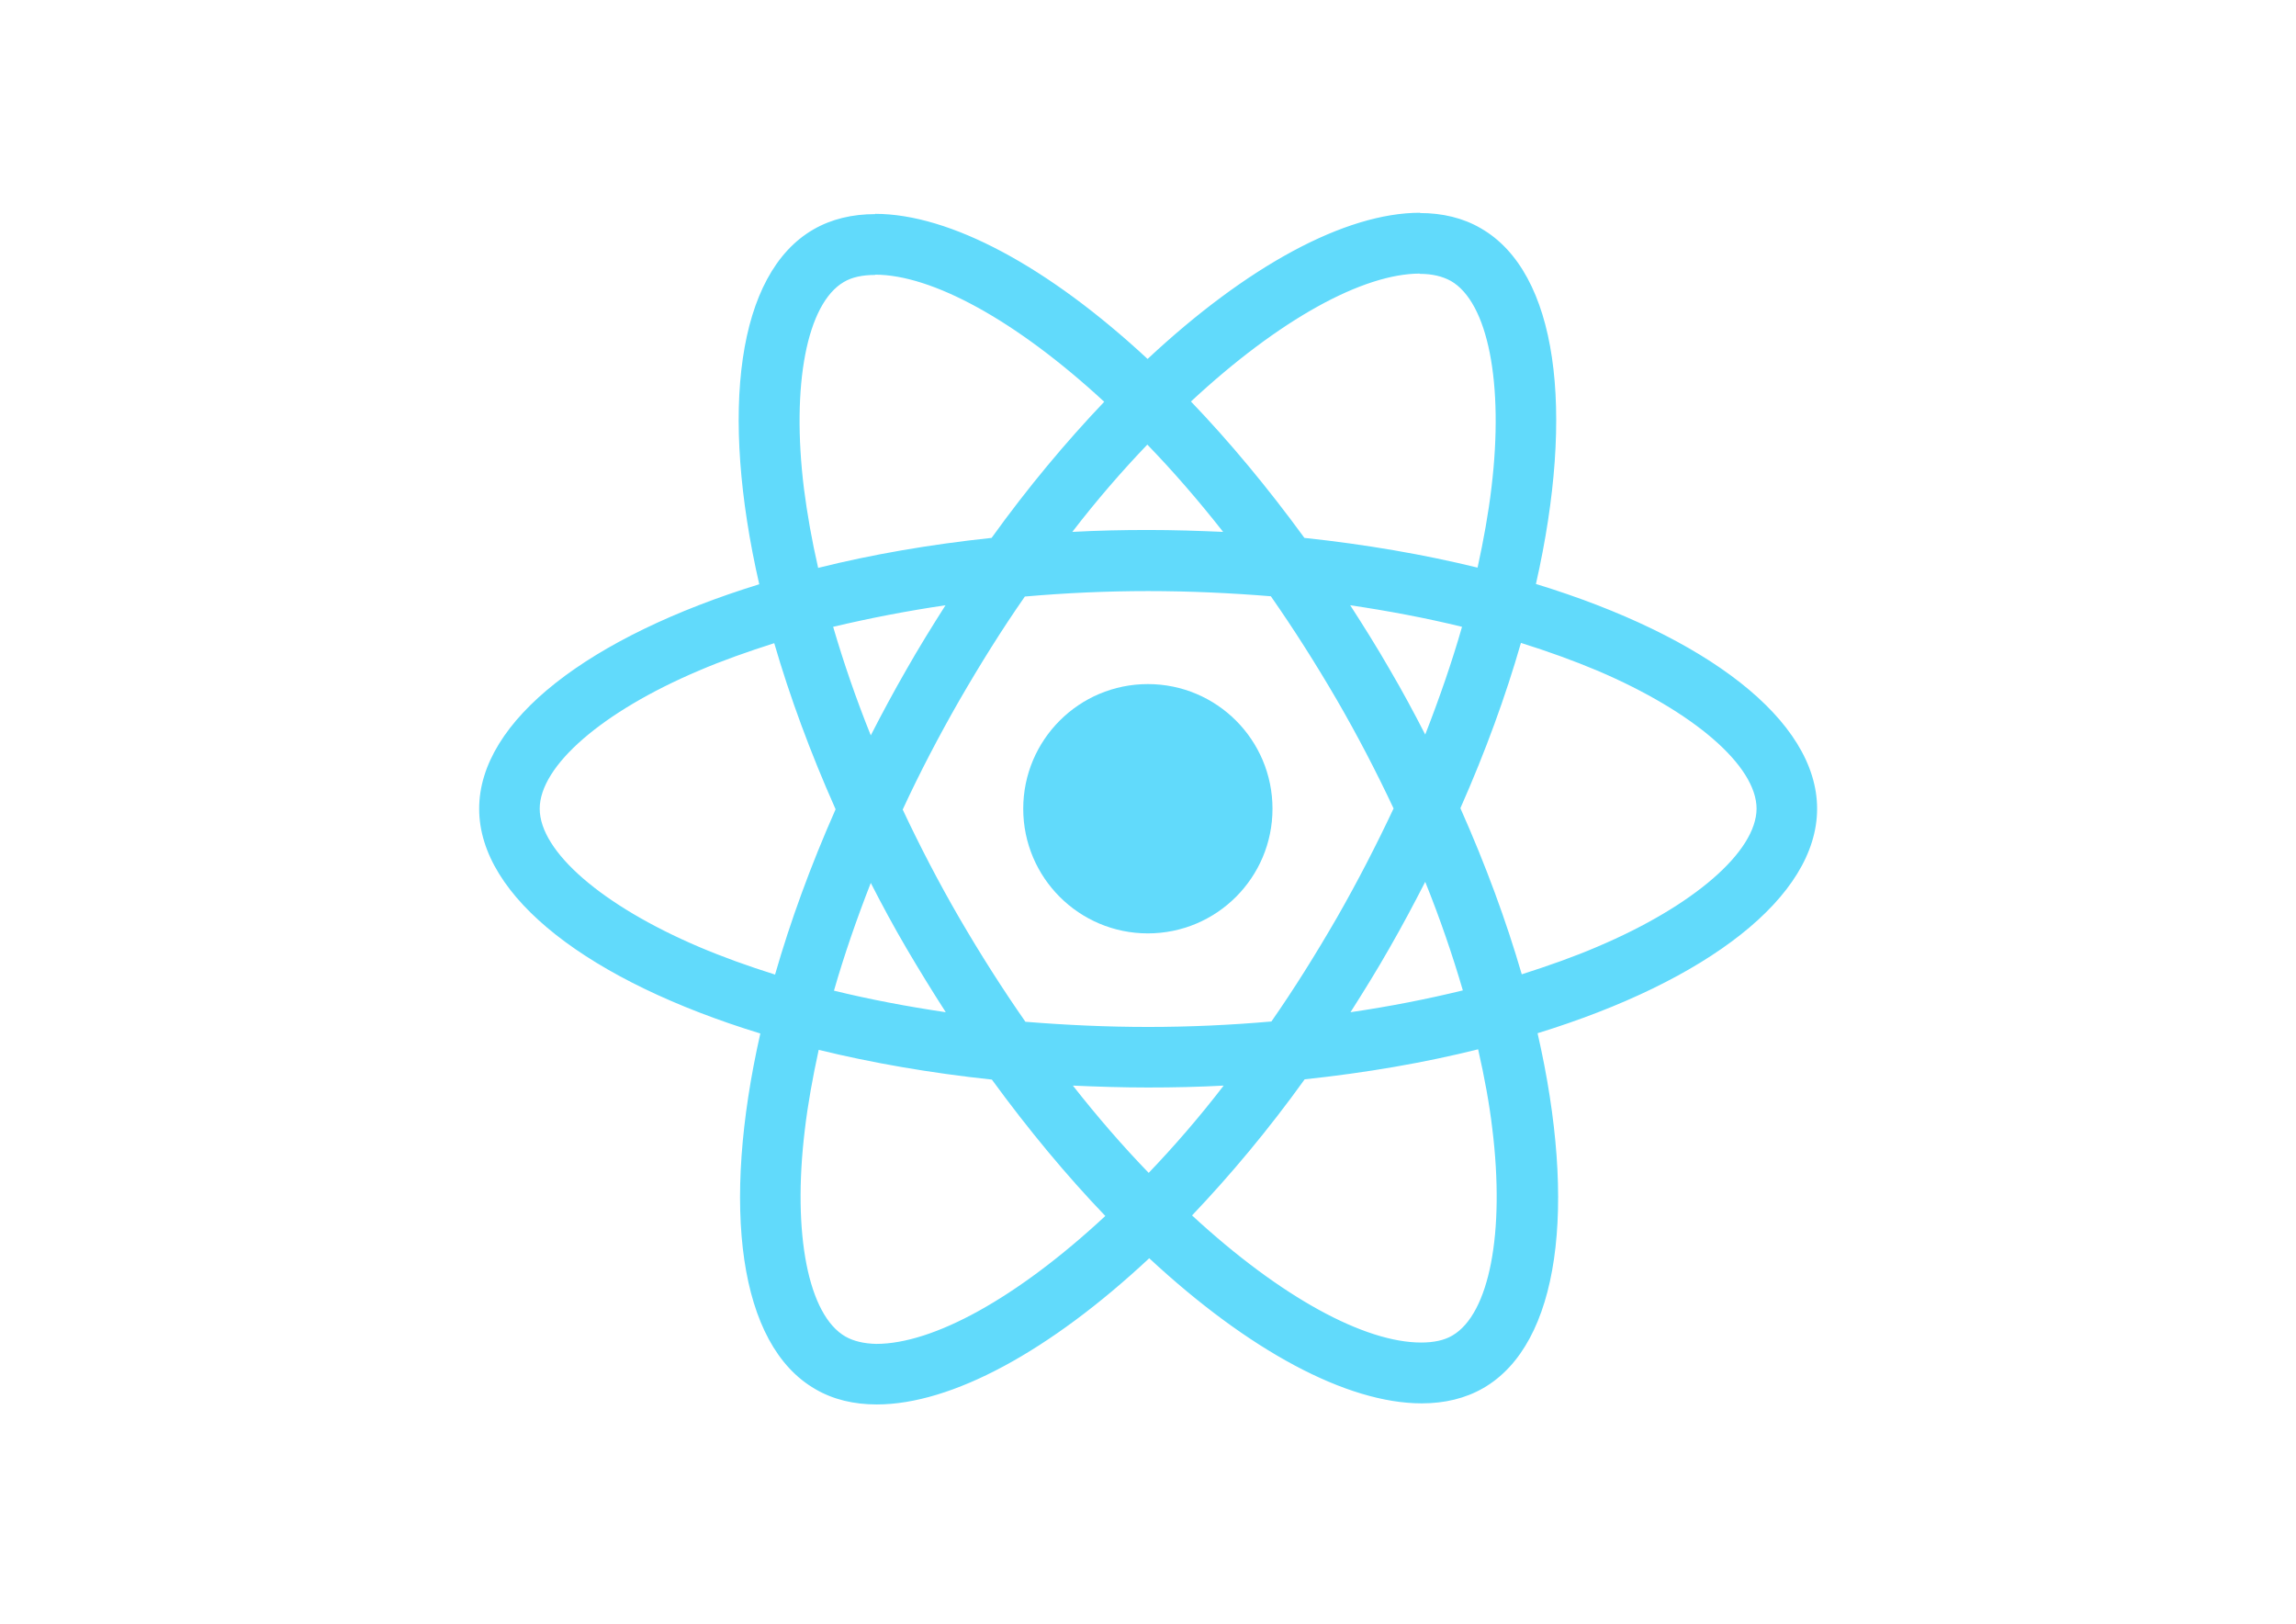
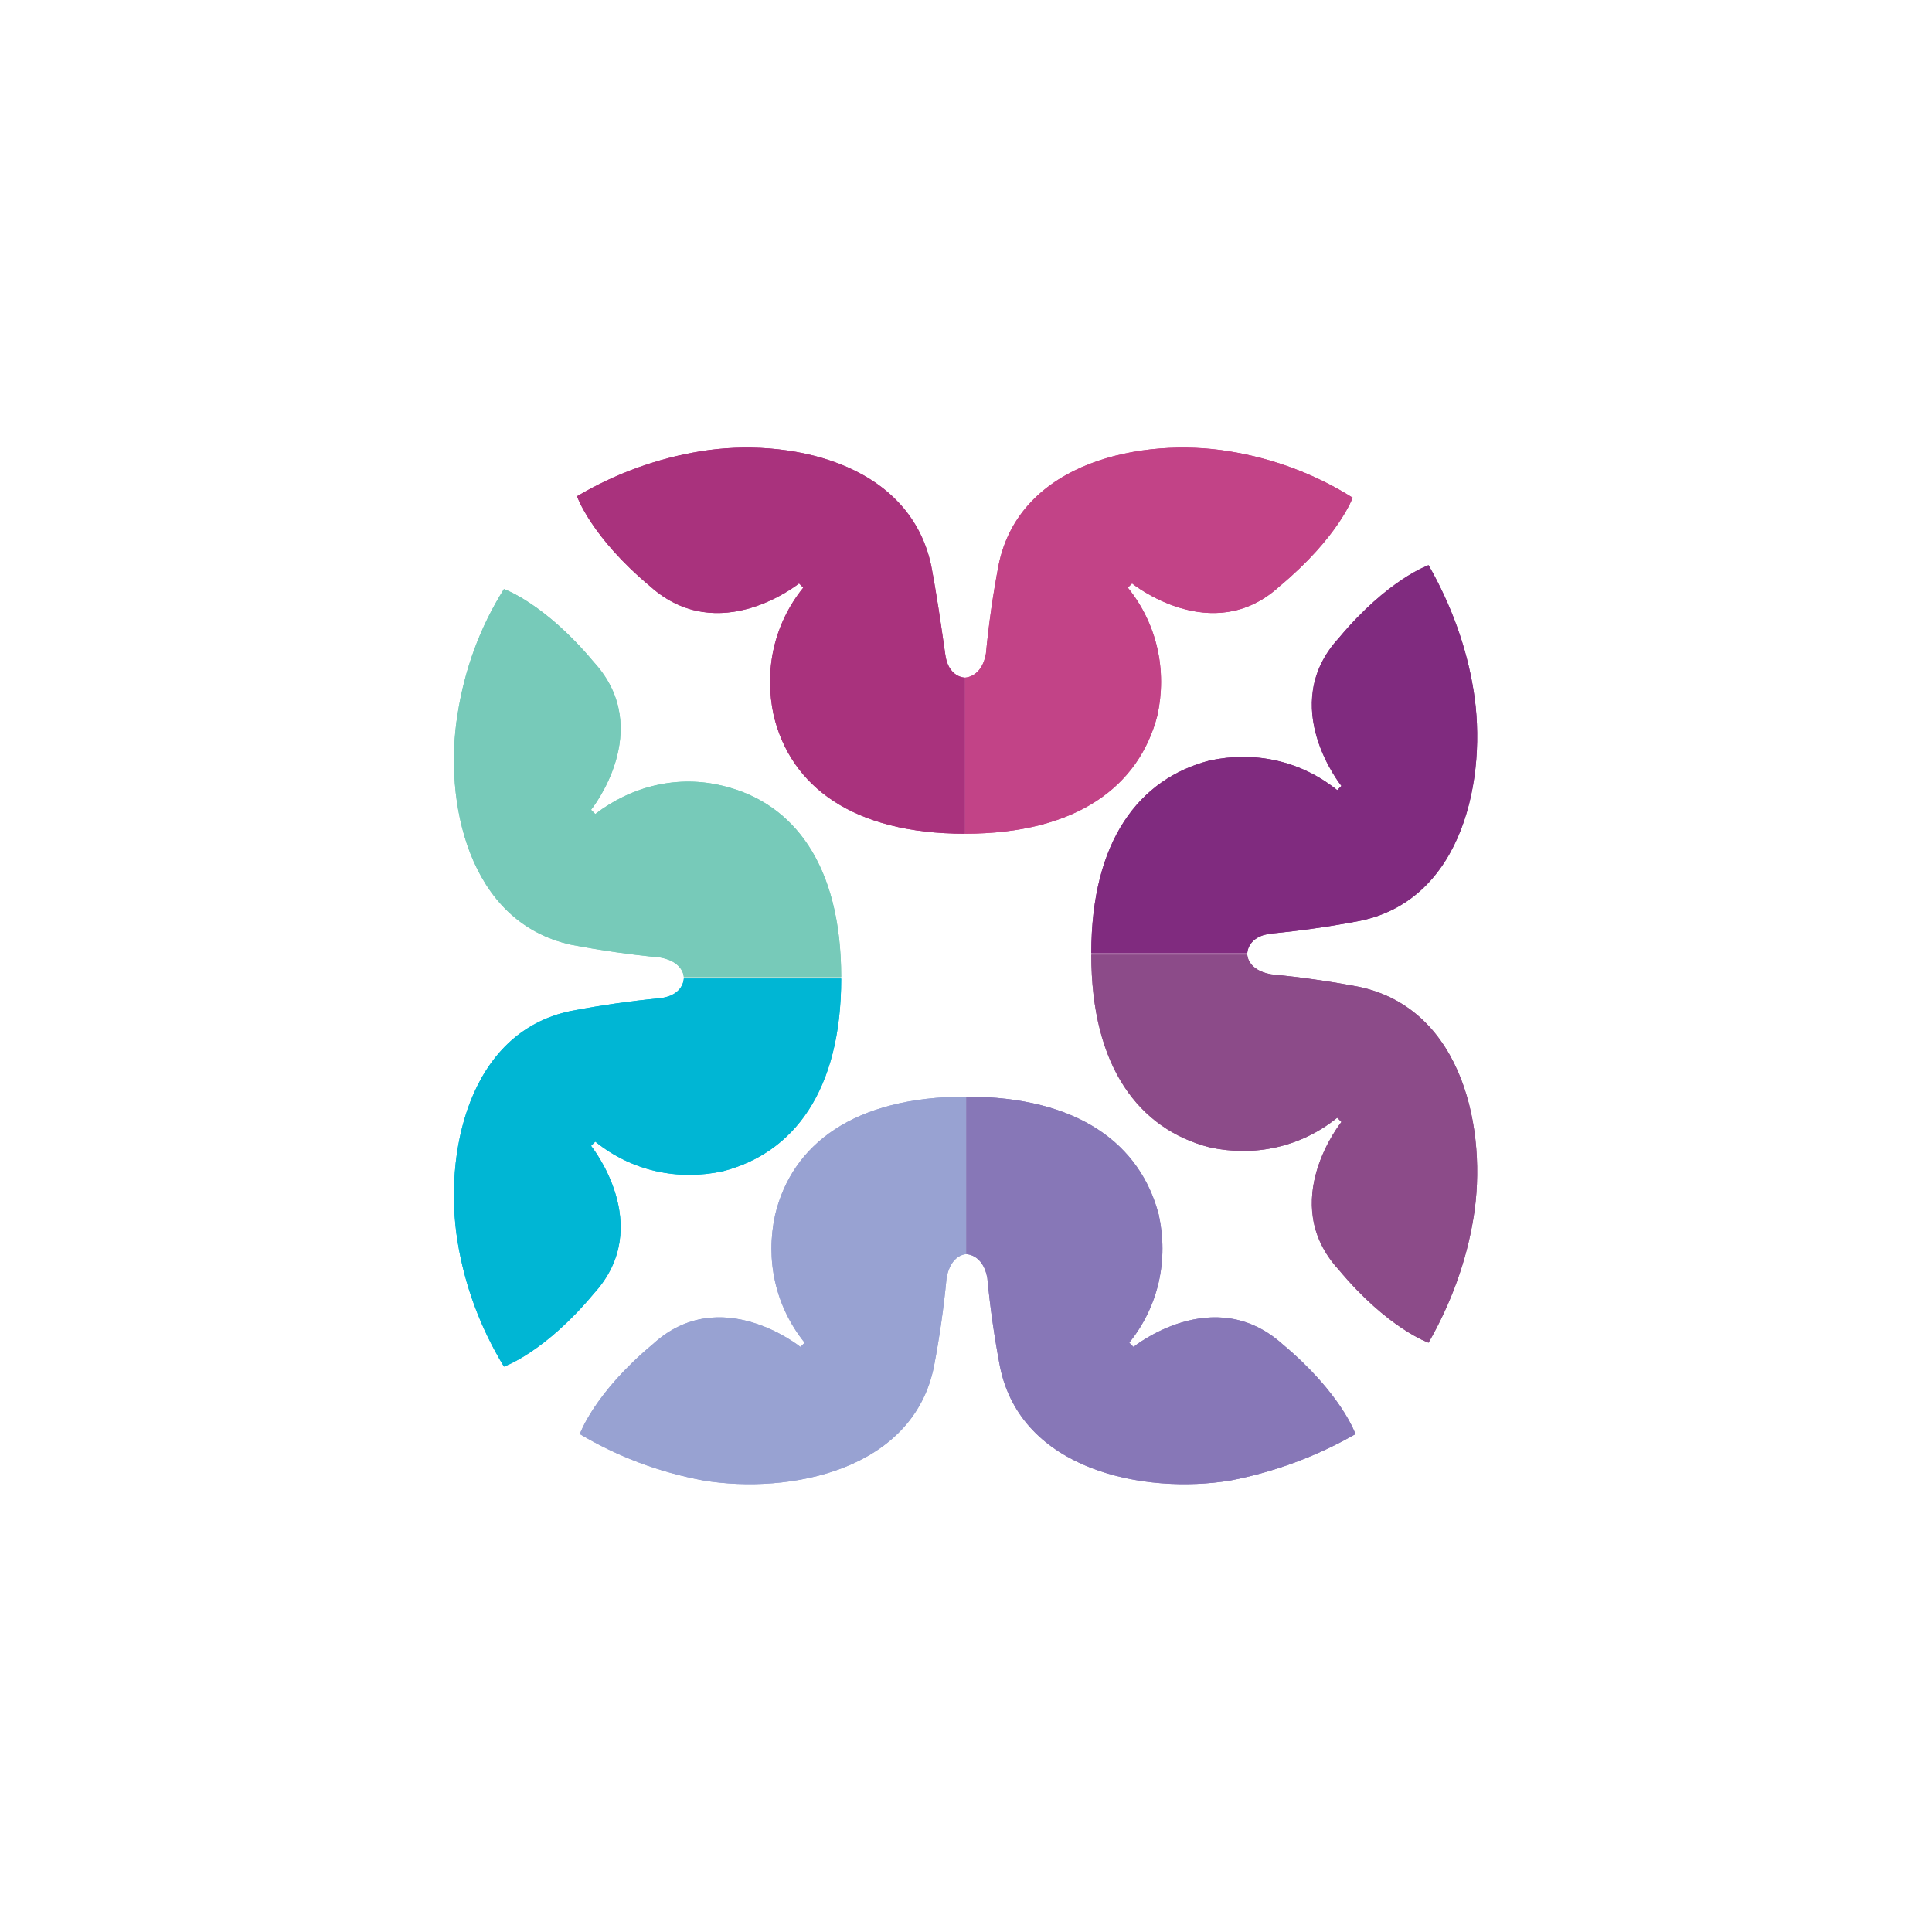
- <svg xmlns="http://www.w3.org/2000/svg" viewBox="0 0 841.9 595.3">
-   <g fill="#61DAFB">
-     <path d="M666.3 296.5c0-32.5-40.7-63.3-103.1-82.4 14.4-63.6 8-114.2-20.2-130.4-6.5-3.8-14.1-5.6-22.4-5.6v22.3c4.6 0 8.3.9 11.4 2.6 13.6 7.8 19.5 37.5 14.9 75.7-1.1 9.4-2.9 19.3-5.1 29.4-19.6-4.8-41-8.5-63.5-10.9-13.5-18.5-27.5-35.3-41.6-50 32.6-30.3 63.2-46.9 84-46.9V78c-27.5 0-63.5 19.6-99.9 53.6-36.4-33.8-72.4-53.2-99.9-53.2v22.3c20.7 0 51.4 16.5 84 46.6-14 14.7-28 31.4-41.3 49.9-22.6 2.4-44 6.1-63.6 11-2.3-10-4-19.7-5.2-29-4.7-38.2 1.1-67.9 14.6-75.8 3-1.8 6.9-2.6 11.5-2.6V78.5c-8.4 0-16 1.8-22.6 5.6-28.1 16.2-34.4 66.7-19.9 130.1-62.2 19.2-102.7 49.9-102.7 82.3 0 32.5 40.7 63.3 103.1 82.4-14.4 63.6-8 114.2 20.2 130.4 6.5 3.8 14.1 5.6 22.5 5.6 27.5 0 63.5-19.6 99.9-53.6 36.4 33.8 72.4 53.2 99.9 53.2 8.4 0 16-1.8 22.6-5.6 28.1-16.2 34.4-66.7 19.9-130.1 62-19.1 102.5-49.9 102.5-82.3zm-130.2-66.7c-3.7 12.9-8.3 26.2-13.5 39.5-4.1-8-8.4-16-13.1-24-4.6-8-9.5-15.8-14.4-23.4 14.2 2.1 27.9 4.7 41 7.9zm-45.8 106.5c-7.8 13.5-15.8 26.3-24.1 38.2-14.9 1.3-30 2-45.2 2-15.1 0-30.2-.7-45-1.9-8.3-11.9-16.4-24.6-24.2-38-7.6-13.1-14.5-26.4-20.8-39.8 6.2-13.4 13.2-26.8 20.7-39.9 7.8-13.5 15.8-26.3 24.1-38.2 14.9-1.3 30-2 45.2-2 15.1 0 30.2.7 45 1.9 8.3 11.9 16.4 24.6 24.2 38 7.6 13.1 14.5 26.4 20.8 39.8-6.3 13.4-13.2 26.8-20.7 39.9zm32.3-13c5.4 13.4 10 26.8 13.8 39.8-13.1 3.2-26.9 5.9-41.2 8 4.9-7.7 9.8-15.6 14.4-23.7 4.6-8 8.9-16.1 13-24.1zM421.2 430c-9.3-9.6-18.6-20.3-27.8-32 9 .4 18.2.7 27.5.7 9.4 0 18.7-.2 27.8-.7-9 11.7-18.3 22.4-27.5 32zm-74.4-58.9c-14.2-2.1-27.9-4.7-41-7.9 3.7-12.9 8.3-26.2 13.5-39.5 4.1 8 8.4 16 13.1 24 4.7 8 9.5 15.8 14.4 23.4zM420.7 163c9.3 9.6 18.6 20.3 27.8 32-9-.4-18.2-.7-27.5-.7-9.4 0-18.7.2-27.8.7 9-11.7 18.3-22.4 27.5-32zm-74 58.9c-4.9 7.7-9.8 15.6-14.4 23.7-4.6 8-8.9 16-13 24-5.4-13.4-10-26.8-13.8-39.8 13.1-3.1 26.9-5.8 41.2-7.9zm-90.5 125.2c-35.4-15.1-58.3-34.9-58.3-50.6 0-15.7 22.9-35.6 58.3-50.6 8.6-3.7 18-7 27.7-10.1 5.7 19.6 13.2 40 22.5 60.9-9.2 20.8-16.6 41.1-22.2 60.6-9.9-3.1-19.3-6.5-28-10.2zM310 490c-13.6-7.8-19.5-37.5-14.9-75.7 1.1-9.4 2.9-19.3 5.1-29.4 19.6 4.8 41 8.5 63.5 10.9 13.5 18.5 27.5 35.3 41.6 50-32.6 30.3-63.2 46.9-84 46.9-4.5-.1-8.3-1-11.3-2.7zm237.2-76.2c4.7 38.2-1.1 67.9-14.6 75.8-3 1.8-6.9 2.6-11.5 2.6-20.7 0-51.4-16.5-84-46.6 14-14.7 28-31.4 41.3-49.9 22.6-2.4 44-6.1 63.6-11 2.3 10.1 4.1 19.8 5.2 29.1zm38.5-66.7c-8.6 3.7-18 7-27.7 10.1-5.7-19.6-13.2-40-22.5-60.9 9.2-20.8 16.6-41.1 22.2-60.6 9.9 3.1 19.3 6.5 28.1 10.2 35.4 15.1 58.3 34.9 58.3 50.6-.1 15.7-23 35.6-58.4 50.6zM320.8 78.4z" />
-     <circle cx="420.9" cy="296.5" r="45.7" />
-     <path d="M520.5 78.1z" />
+ <svg xmlns="http://www.w3.org/2000/svg" xmlns:xlink="http://www.w3.org/1999/xlink" width="810pt" height="810pt" viewBox="0 0 810 810" version="1.2">
+   <defs>
+     <g>
+       <symbol overflow="visible" id="glyph0-0">
+         <path style="stroke:none;" d="M 4.062 -30.828 L 21.797 -30.828 L 21.797 0 L 4.062 0 Z M 6.266 -2.188 L 19.609 -2.188 L 19.609 -28.641 L 6.266 -28.641 Z M 6.266 -2.188 " />
+       </symbol>
+       <symbol overflow="visible" id="glyph0-1">
+         <path style="stroke:none;" d="" />
+       </symbol>
+     </g>
+   </defs>
+   <g id="surface1">
+     <path style=" stroke:none;fill-rule:nonzero;fill:rgb(76.079%,26.27%,52.939%);fill-opacity:1;" d="M 515.273 189.195 C 479.336 183.301 427.492 193.32 418.656 236.945 C 416.297 249.324 414.531 261.703 413.352 274.082 C 411.586 284.105 404.516 284.105 404.516 284.105 L 404.516 349.539 C 451.645 349.539 477.566 329.496 485.227 300.02 C 489.352 281.156 485.227 261.703 472.855 246.375 L 474.621 244.609 C 474.621 244.609 508.203 271.727 536.48 245.789 C 561.223 225.156 567.113 208.648 567.113 208.648 C 551.207 198.629 533.535 192.145 515.273 189.195 Z M 515.273 189.195 " />
+     <path style=" stroke:none;fill-rule:nonzero;fill:rgb(66.269%,19.609%,49.019%);fill-opacity:1;" d="M 293.758 189.195 C 329.695 183.301 380.949 193.32 390.375 236.945 C 392.734 249.324 394.5 261.703 396.266 274.082 C 397.445 284.105 404.516 284.105 404.516 284.105 L 404.516 349.539 C 357.387 349.539 331.465 329.496 324.395 300.02 C 320.27 281.156 324.395 261.703 336.766 246.375 L 334.996 244.609 C 334.996 244.609 301.418 271.727 272.551 245.789 C 247.809 225.156 241.914 208.059 241.914 208.059 C 257.82 198.629 275.496 192.145 293.758 189.195 Z M 293.758 189.195 " />
+     <path style=" stroke:none;fill-rule:nonzero;fill:rgb(54.9%,29.41%,53.729%);fill-opacity:1;" d="M 617.781 510.473 C 623.672 474.512 613.656 423.227 570.059 413.793 C 557.688 411.438 545.316 409.668 532.945 408.488 C 522.93 406.719 522.93 400.234 522.93 400.234 L 457.535 400.234 C 457.535 447.395 477.566 473.332 507.023 480.996 C 525.875 485.125 545.316 480.996 560.633 468.617 L 562.402 470.387 C 562.402 470.387 535.301 503.988 561.223 532.281 C 581.844 557.043 598.93 562.938 598.93 562.938 C 608.355 546.43 614.836 528.746 617.781 510.473 Z M 617.781 510.473 " />
+     <path style=" stroke:none;fill-rule:nonzero;fill:rgb(50.2%,16.859%,49.799%);fill-opacity:1;" d="M 617.781 289.41 C 623.672 325.371 613.656 377.246 570.059 386.086 C 557.688 388.445 545.316 390.215 532.945 391.395 C 522.93 392.574 522.93 399.645 522.93 399.645 L 457.535 399.645 C 457.535 352.488 477.566 326.547 507.023 318.887 C 525.875 314.758 545.316 318.887 560.633 331.266 L 562.402 329.496 C 562.402 329.496 535.301 295.895 561.223 267.598 C 581.844 242.84 598.93 236.945 598.93 236.945 C 608.355 253.449 614.836 271.137 617.781 289.41 Z M 617.781 289.41 " />
+     <path style=" stroke:none;fill-rule:nonzero;fill:rgb(59.61%,63.53%,82.349%);fill-opacity:1;" d="M 294.938 620.707 C 330.875 626.602 382.719 616.582 391.555 572.957 C 393.91 560.578 395.68 548.199 396.855 535.82 C 398.625 525.797 405.105 525.797 405.105 525.797 L 405.105 459.773 C 357.973 459.773 332.051 479.816 324.984 509.293 C 320.859 528.156 324.984 547.609 337.355 562.938 L 335.586 564.707 C 335.586 564.707 302.008 537.59 273.727 563.527 C 248.984 584.16 243.094 601.254 243.094 601.254 C 259 610.688 276.086 617.172 294.938 620.707 Z M 294.938 620.707 " />
+     <path style=" stroke:none;fill-rule:nonzero;fill:rgb(52.939%,46.669%,71.759%);fill-opacity:1;" d="M 515.859 620.707 C 479.922 626.602 428.082 616.582 419.242 572.957 C 416.887 560.578 415.121 548.199 413.941 535.82 C 412.176 525.797 405.105 525.797 405.105 525.797 L 405.105 459.773 C 452.234 459.773 478.156 479.816 485.816 509.293 C 489.938 528.156 485.816 547.609 473.441 562.938 L 475.211 564.707 C 475.211 564.707 508.793 537.59 537.66 563.527 C 562.402 584.16 568.293 601.254 568.293 601.254 C 551.797 610.688 534.125 617.172 515.859 620.707 Z M 515.859 620.707 " />
+     <path style=" stroke:none;fill-rule:nonzero;fill:rgb(46.669%,79.219%,72.549%);fill-opacity:1;" d="M 191.84 299.434 C 185.949 335.391 195.965 386.676 239.559 396.109 C 251.93 398.469 264.301 400.234 276.676 401.414 C 286.688 403.184 286.688 409.668 286.688 409.668 L 352.672 409.668 C 352.672 362.508 332.641 336.57 303.184 329.496 C 284.332 324.781 264.891 329.496 249.574 341.285 L 247.809 339.516 C 247.809 339.516 274.906 305.918 248.984 277.621 C 228.367 252.863 211.281 246.965 211.281 246.965 C 201.266 262.883 194.785 280.566 191.84 299.434 Z M 191.84 299.434 " />
+     <path style=" stroke:none;fill-rule:nonzero;fill:rgb(0%,71.37%,83.139%);fill-opacity:1;" d="M 191.84 520.492 C 185.949 484.535 195.965 432.656 239.559 423.816 C 251.93 421.457 264.301 419.688 276.676 418.512 C 286.688 417.332 286.688 410.258 286.688 410.258 L 352.672 410.258 C 352.672 457.418 332.641 483.355 303.184 491.02 C 284.332 495.145 264.891 491.02 249.574 478.641 L 247.809 480.406 C 247.809 480.406 274.906 514.008 248.984 542.305 C 228.367 567.062 211.281 572.957 211.281 572.957 C 201.266 556.453 194.785 538.77 191.84 520.492 Z M 191.84 520.492 " />
+     <path style=" stroke:none;fill-rule:nonzero;fill:rgb(76.079%,26.27%,52.939%);fill-opacity:1;" d="M 515.273 189.195 C 479.336 183.301 427.492 193.32 418.656 236.945 C 416.297 249.324 414.531 261.703 413.352 274.082 C 411.586 284.105 404.516 284.105 404.516 284.105 L 404.516 349.539 C 451.645 349.539 477.566 329.496 485.227 300.02 C 489.352 281.156 485.227 261.703 472.855 246.375 L 474.621 244.609 C 474.621 244.609 508.203 271.727 536.48 245.789 C 561.223 225.156 567.113 208.648 567.113 208.648 C 551.207 198.629 533.535 192.145 515.273 189.195 Z M 515.273 189.195 " />
+     <path style=" stroke:none;fill-rule:nonzero;fill:rgb(66.269%,19.609%,49.019%);fill-opacity:1;" d="M 293.758 189.195 C 329.695 183.301 380.949 193.32 390.375 236.945 C 392.734 249.324 394.5 261.703 396.266 274.082 C 397.445 284.105 404.516 284.105 404.516 284.105 L 404.516 349.539 C 357.387 349.539 331.465 329.496 324.395 300.02 C 320.27 281.156 324.395 261.703 336.766 246.375 L 334.996 244.609 C 334.996 244.609 301.418 271.727 272.551 245.789 C 247.809 225.156 241.914 208.059 241.914 208.059 C 257.82 198.629 275.496 192.145 293.758 189.195 Z M 293.758 189.195 " />
+     <path style=" stroke:none;fill-rule:nonzero;fill:rgb(54.9%,29.41%,53.729%);fill-opacity:1;" d="M 617.781 510.473 C 623.672 474.512 613.656 423.227 570.059 413.793 C 557.688 411.438 545.316 409.668 532.945 408.488 C 522.93 406.719 522.93 400.234 522.93 400.234 L 457.535 400.234 C 457.535 447.395 477.566 473.332 507.023 480.996 C 525.875 485.125 545.316 480.996 560.633 468.617 L 562.402 470.387 C 562.402 470.387 535.301 503.988 561.223 532.281 C 581.844 557.043 598.93 562.938 598.93 562.938 C 608.355 546.43 614.836 528.746 617.781 510.473 Z M 617.781 510.473 " />
+     <path style=" stroke:none;fill-rule:nonzero;fill:rgb(50.2%,16.859%,49.799%);fill-opacity:1;" d="M 617.781 289.41 C 623.672 325.371 613.656 377.246 570.059 386.086 C 557.688 388.445 545.316 390.215 532.945 391.395 C 522.93 392.574 522.93 399.645 522.93 399.645 L 457.535 399.645 C 457.535 352.488 477.566 326.547 507.023 318.887 C 525.875 314.758 545.316 318.887 560.633 331.266 L 562.402 329.496 C 562.402 329.496 535.301 295.895 561.223 267.598 C 581.844 242.84 598.93 236.945 598.93 236.945 C 608.355 253.449 614.836 271.137 617.781 289.41 Z M 617.781 289.41 " />
+     <path style=" stroke:none;fill-rule:nonzero;fill:rgb(59.61%,63.53%,82.349%);fill-opacity:1;" d="M 294.938 620.707 C 330.875 626.602 382.719 616.582 391.555 572.957 C 393.91 560.578 395.68 548.199 396.855 535.82 C 398.625 525.797 405.105 525.797 405.105 525.797 L 405.105 459.773 C 357.973 459.773 332.051 479.816 324.984 509.293 C 320.859 528.156 324.984 547.609 337.355 562.938 L 335.586 564.707 C 335.586 564.707 302.008 537.59 273.727 563.527 C 248.984 584.16 243.094 601.254 243.094 601.254 C 259 610.688 276.086 617.172 294.938 620.707 Z M 294.938 620.707 " />
+     <path style=" stroke:none;fill-rule:nonzero;fill:rgb(52.939%,46.669%,71.759%);fill-opacity:1;" d="M 515.859 620.707 C 479.922 626.602 428.082 616.582 419.242 572.957 C 416.887 560.578 415.121 548.199 413.941 535.82 C 412.176 525.797 405.105 525.797 405.105 525.797 L 405.105 459.773 C 452.234 459.773 478.156 479.816 485.816 509.293 C 489.938 528.156 485.816 547.609 473.441 562.938 L 475.211 564.707 C 475.211 564.707 508.793 537.59 537.66 563.527 C 562.402 584.16 568.293 601.254 568.293 601.254 C 551.797 610.688 534.125 617.172 515.859 620.707 Z M 515.859 620.707 " />
+     <path style=" stroke:none;fill-rule:nonzero;fill:rgb(46.669%,79.219%,72.549%);fill-opacity:1;" d="M 191.84 299.434 C 185.949 335.391 195.965 386.676 239.559 396.109 C 251.93 398.469 264.301 400.234 276.676 401.414 C 286.688 403.184 286.688 409.668 286.688 409.668 L 352.672 409.668 C 352.672 362.508 332.641 336.57 303.184 329.496 C 284.332 324.781 264.891 329.496 249.574 341.285 L 247.809 339.516 C 247.809 339.516 274.906 305.918 248.984 277.621 C 228.367 252.863 211.281 246.965 211.281 246.965 C 201.266 262.883 194.785 280.566 191.84 299.434 Z M 191.84 299.434 " />
+     <path style=" stroke:none;fill-rule:nonzero;fill:rgb(0%,71.37%,83.139%);fill-opacity:1;" d="M 191.84 520.492 C 185.949 484.535 195.965 432.656 239.559 423.816 C 251.93 421.457 264.301 419.688 276.676 418.512 C 286.688 417.332 286.688 410.258 286.688 410.258 L 352.672 410.258 C 352.672 457.418 332.641 483.355 303.184 491.02 C 284.332 495.145 264.891 491.02 249.574 478.641 L 247.809 480.406 C 247.809 480.406 274.906 514.008 248.984 542.305 C 228.367 567.062 211.281 572.957 211.281 572.957 C 201.266 556.453 194.785 538.77 191.84 520.492 Z M 191.84 520.492 " />
+     <g style="fill:rgb(54.9%,32.159%,100%);fill-opacity:1;">
+       <use xlink:href="#glyph0-1" x="408.462" y="620.087" />
+     </g>
  </g>
</svg>
